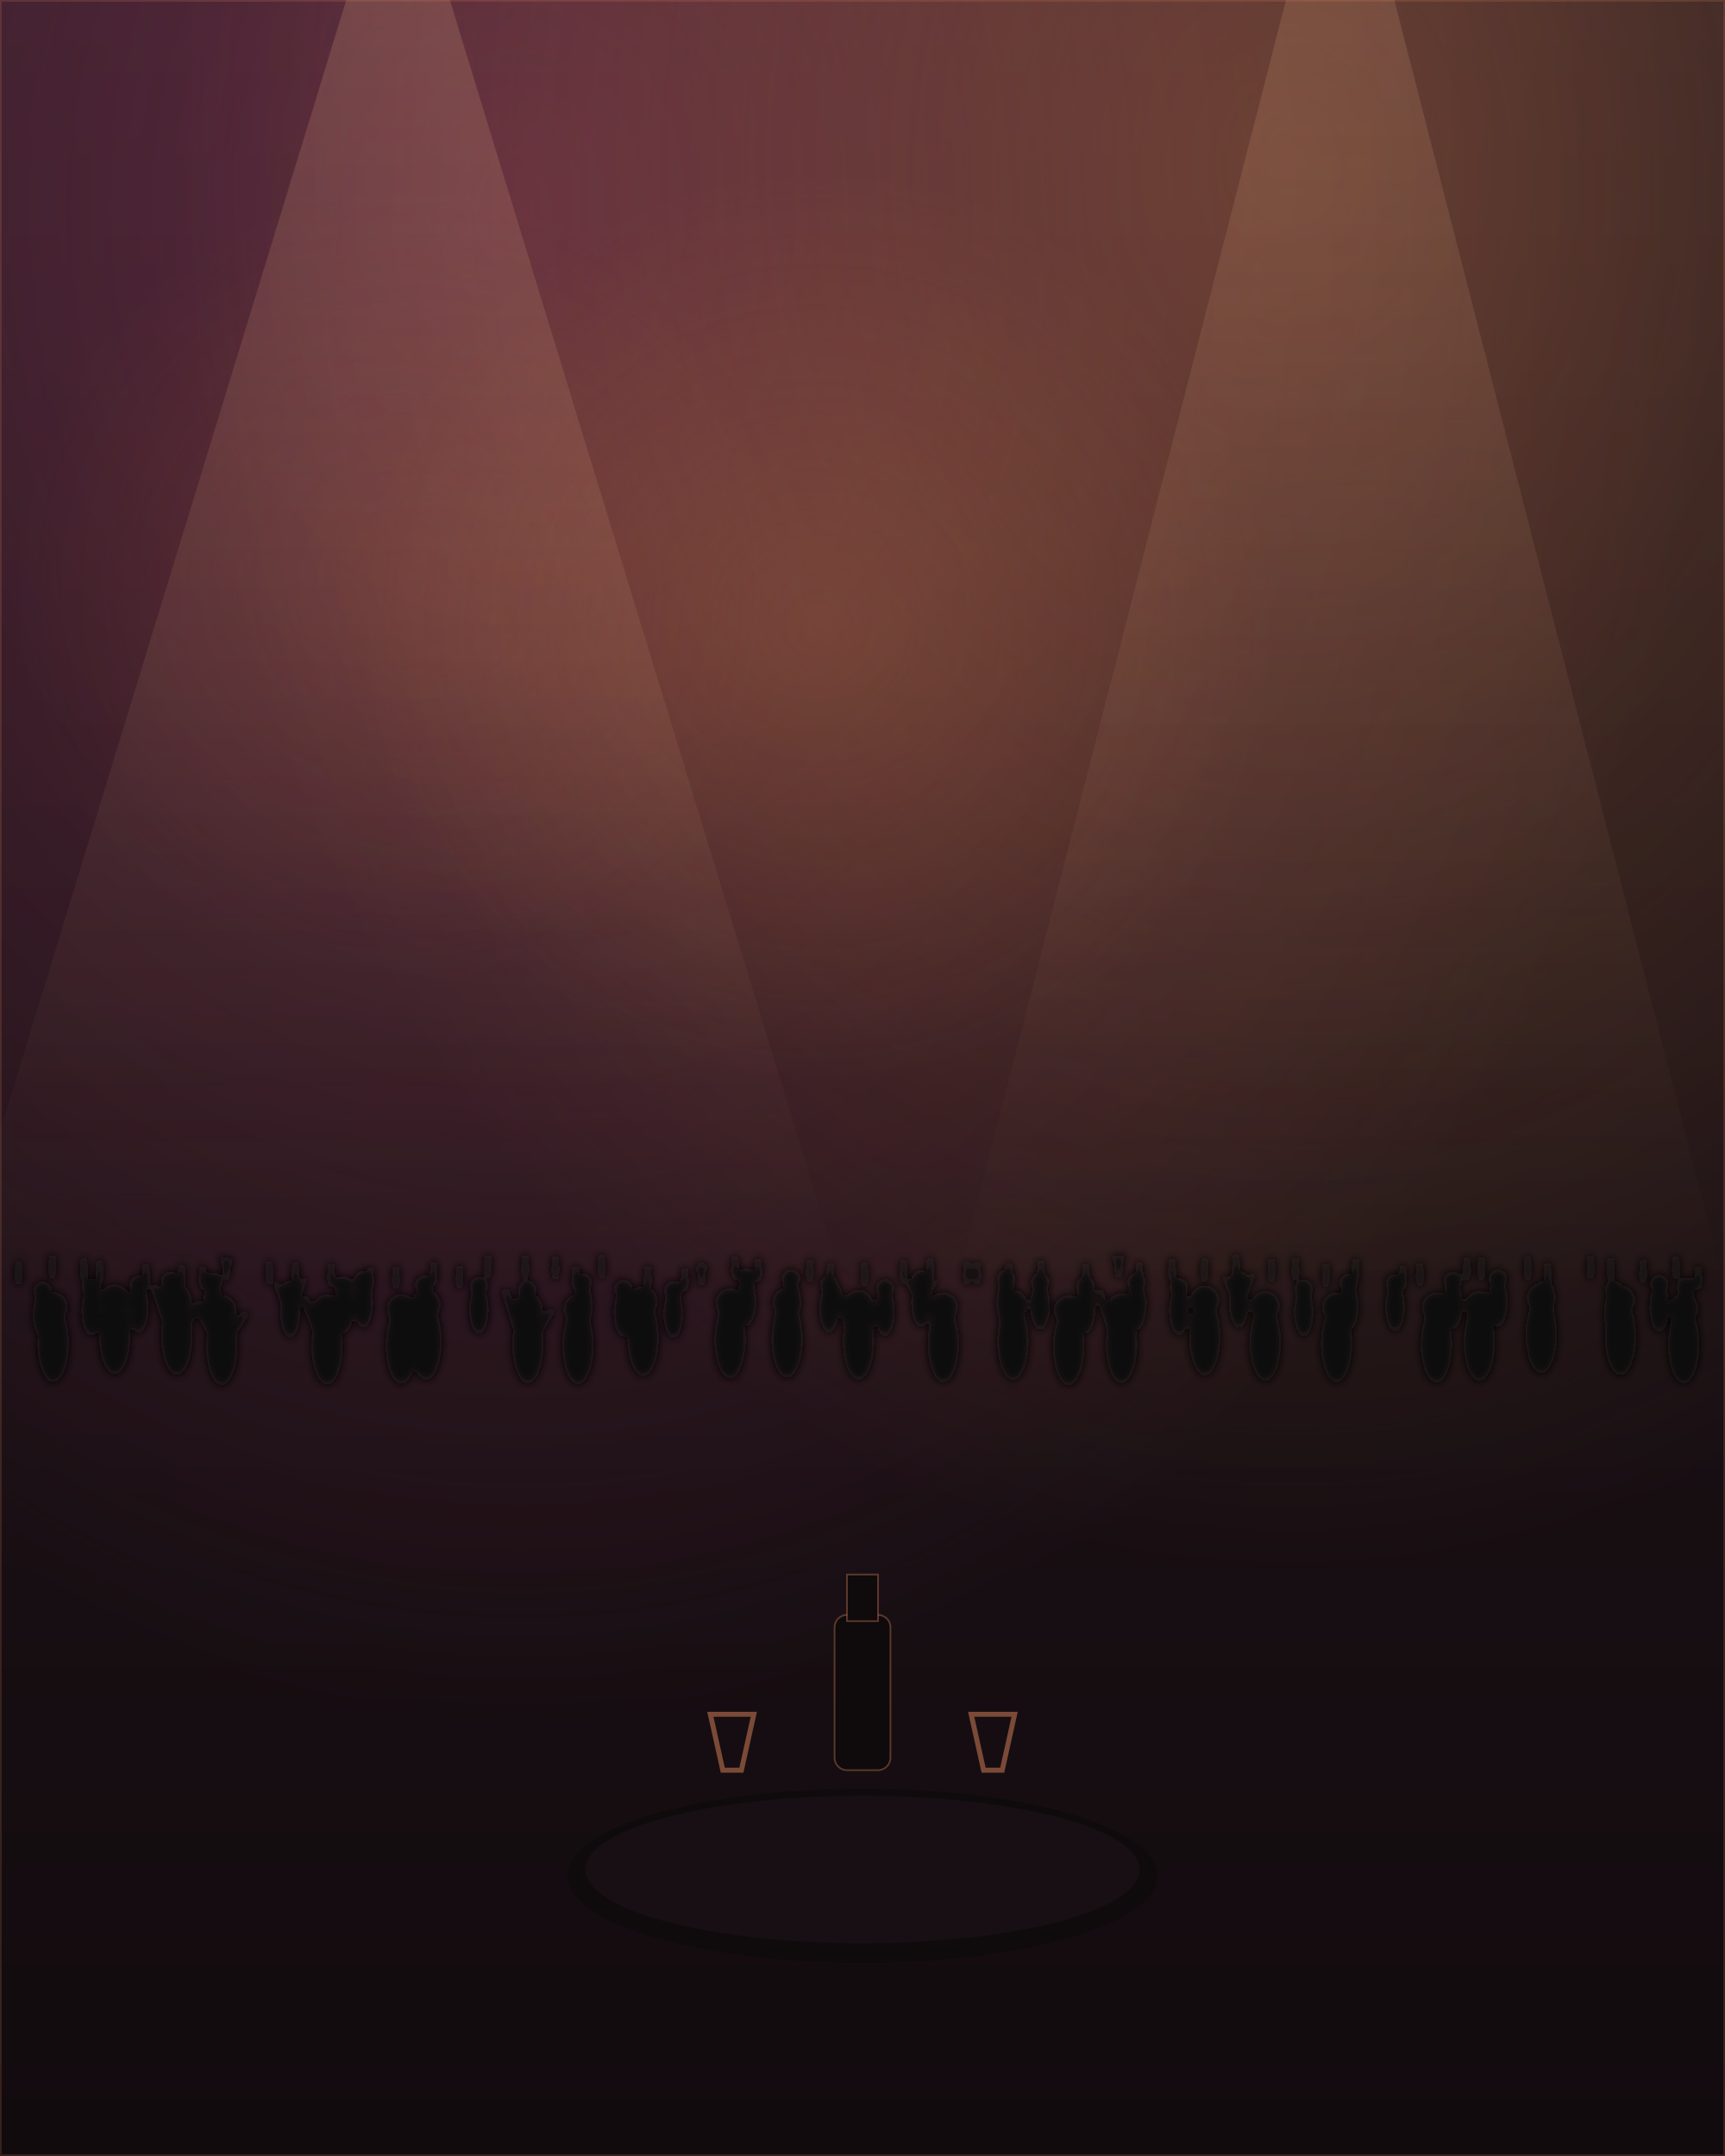
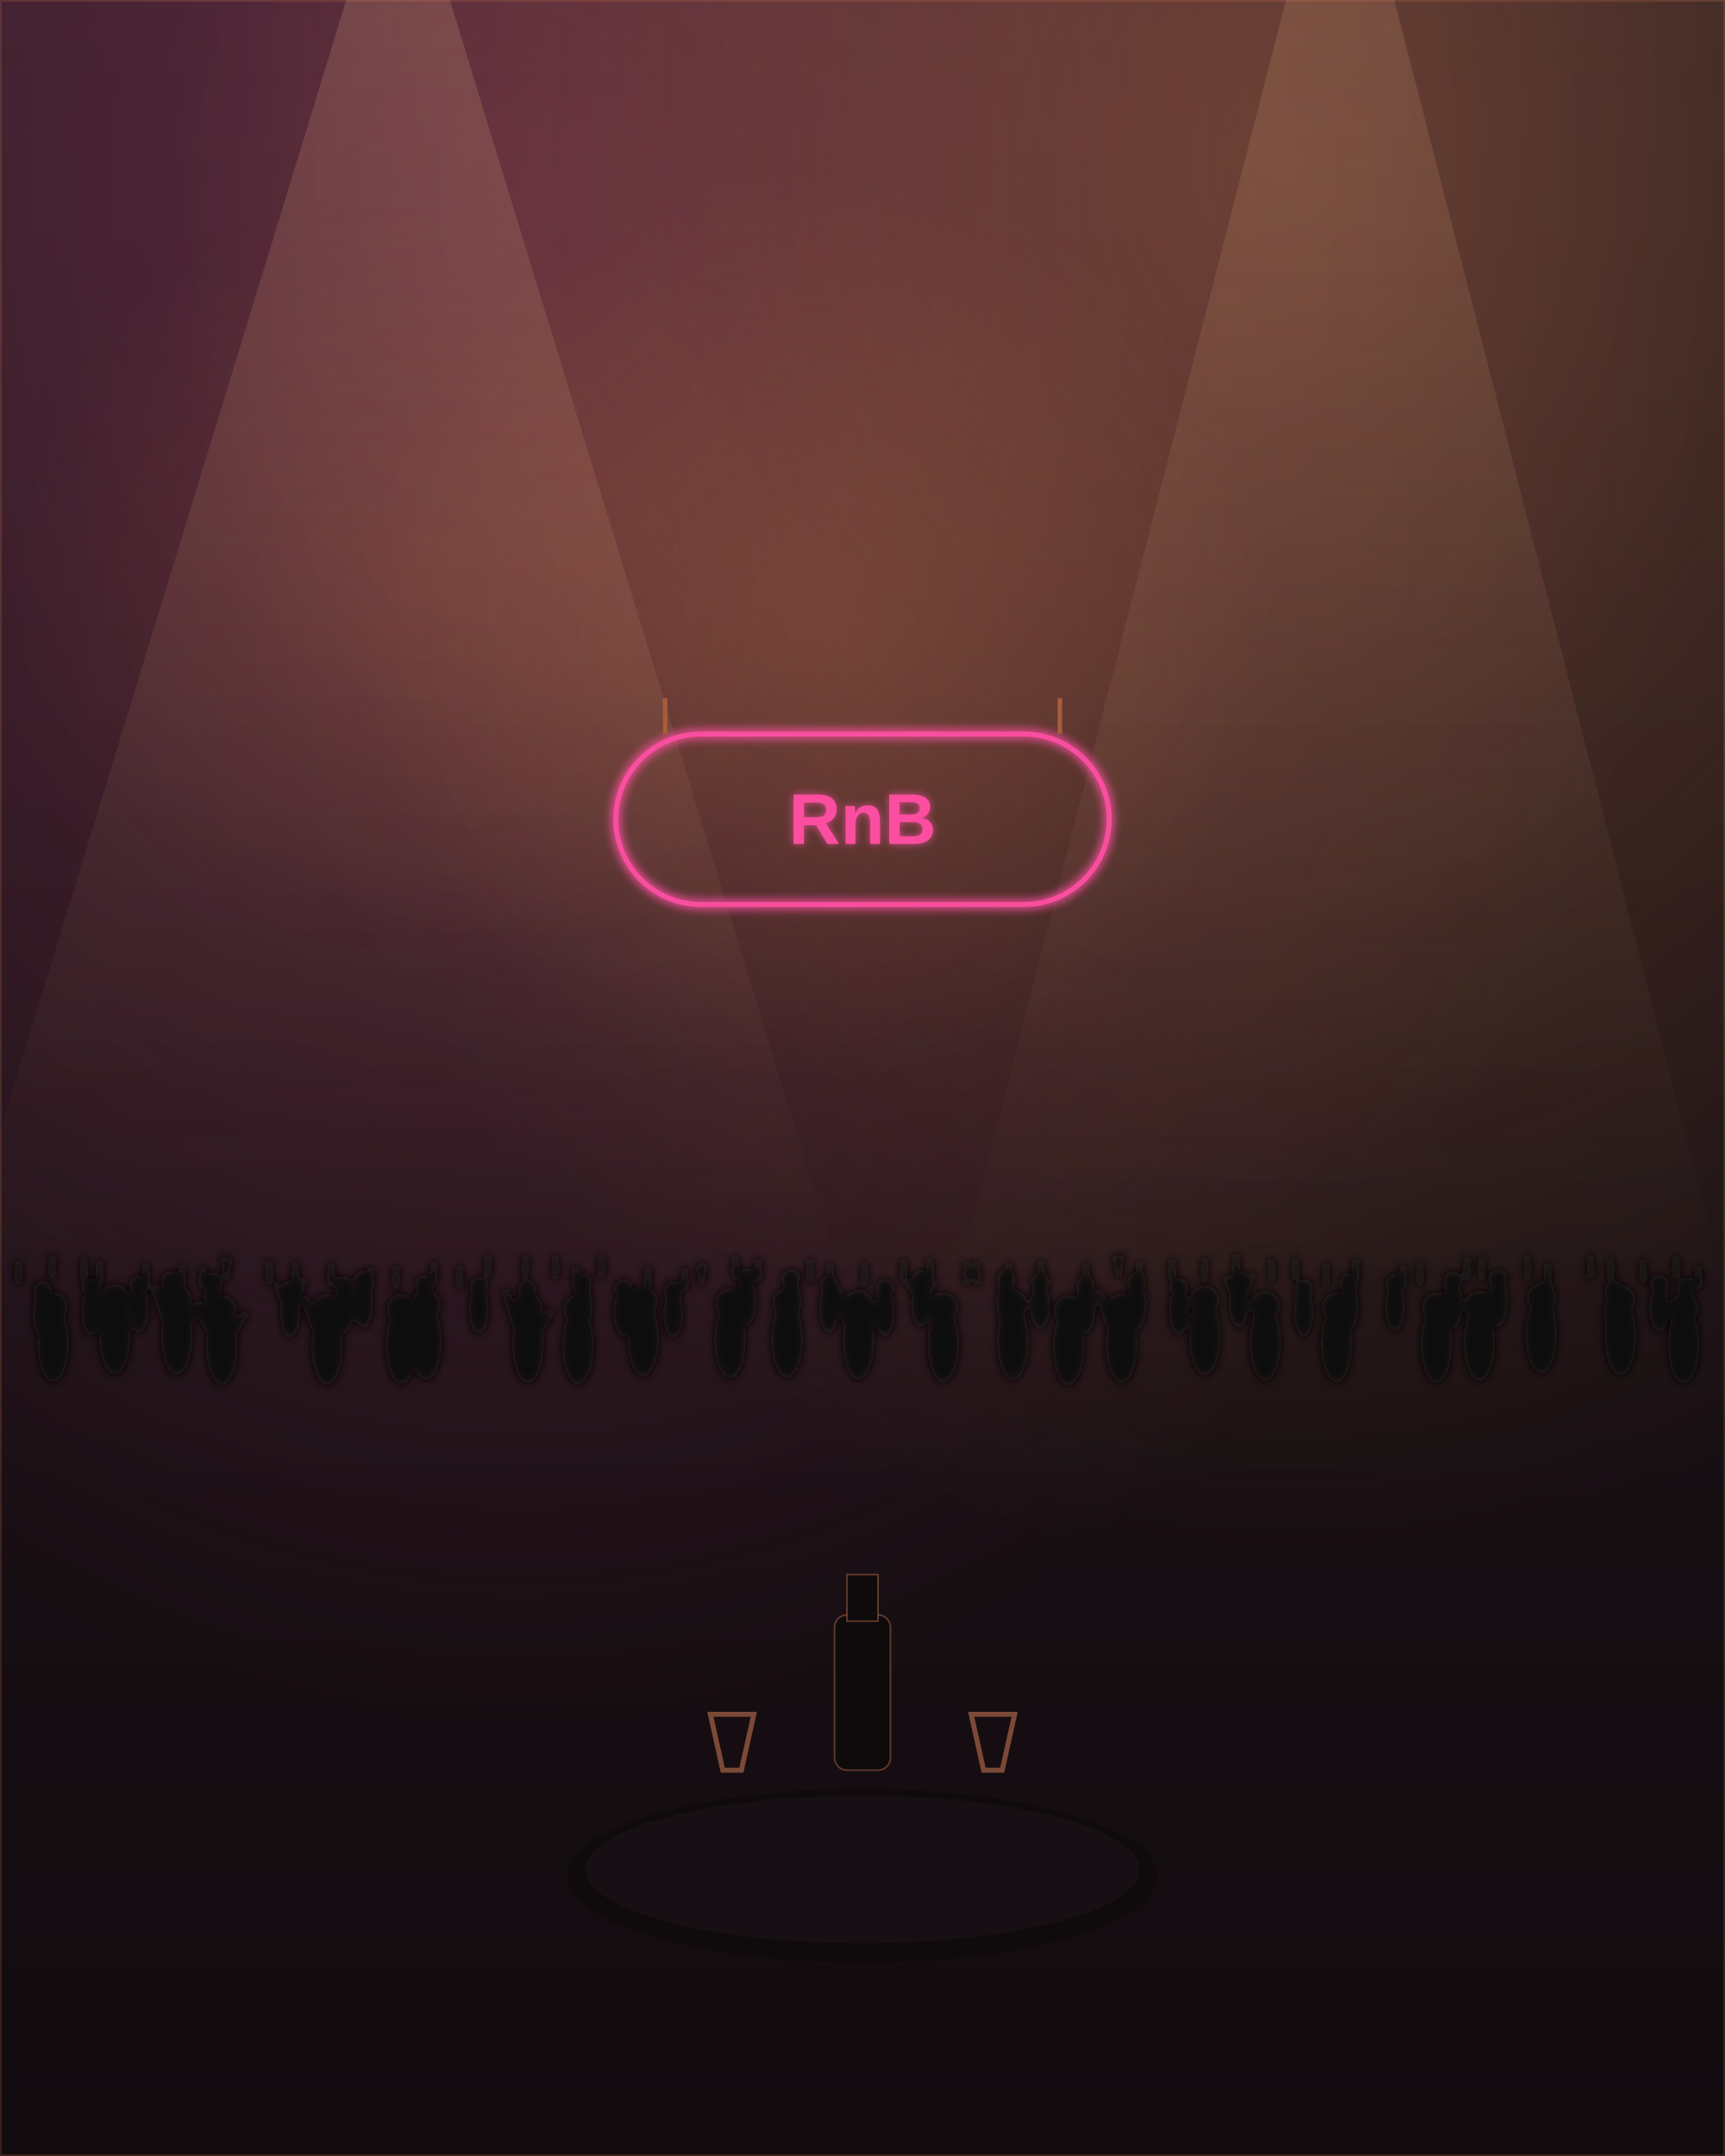
<svg xmlns="http://www.w3.org/2000/svg" viewBox="0 0 1000 1250" width="1000" height="1250">
  <defs>
    <filter id="soft">
      <feGaussianBlur stdDeviation="1.1" />
    </filter>
    <filter id="softer">
      <feGaussianBlur stdDeviation="2.4" />
    </filter>
    <radialGradient id="glowM" cx="30%" cy="10%" r="70%">
      <stop offset="0%" stop-color="#B54A6E" stop-opacity="0.4" />
      <stop offset="100%" stop-color="#B54A6E" stop-opacity="0" />
    </radialGradient>
    <radialGradient id="glowC" cx="75%" cy="8%" r="65%">
      <stop offset="0%" stop-color="#D98B4A" stop-opacity="0.32" />
      <stop offset="100%" stop-color="#D98B4A" stop-opacity="0" />
    </radialGradient>
    <linearGradient id="bg" x1="0%" y1="0%" x2="0%" y2="100%">
      <stop offset="0%" stop-color="#241720" />
      <stop offset="45%" stop-color="#1B1116" />
      <stop offset="100%" stop-color="#120B0E" />
    </linearGradient>
  </defs>
  <rect width="1000" height="1250" fill="url(#bg)" />
  <rect width="1000" height="1250" fill="url(#glowM)" />
  <rect width="1000" height="1250" fill="url(#glowC)" />
  <defs>
    <radialGradient id="haze0237" cx="50%" cy="50%" r="50%">
      <stop offset="0%" stop-color="#A85C38" stop-opacity="0.22" />
      <stop offset="100%" stop-color="#A85C38" stop-opacity="0" />
    </radialGradient>
  </defs>
  <circle cx="238.0" cy="340.1" r="231.8" fill="url(#haze0237)" />
  <defs>
    <radialGradient id="haze1474" cx="50%" cy="50%" r="50%">
      <stop offset="0%" stop-color="#D98B4A" stop-opacity="0.22" />
      <stop offset="100%" stop-color="#D98B4A" stop-opacity="0" />
    </radialGradient>
  </defs>
  <circle cx="474.1" cy="363.0" r="264.8" fill="url(#haze1474)" />
  <defs>
    <linearGradient id="beam0230" x1="0" y1="0" x2="0" y2="1">
      <stop offset="0%" stop-color="#F3B98C" stop-opacity="0.19" />
      <stop offset="100%" stop-color="#F3B98C" stop-opacity="0" />
    </linearGradient>
  </defs>
  <polygon points="209.9,-30 251.6,-30 490.3,750.0 -28.8,750.0" fill="url(#beam0230)" />
  <defs>
    <linearGradient id="beam1776" x1="0" y1="0" x2="0" y2="1">
      <stop offset="0%" stop-color="#F3B98C" stop-opacity="0.16" />
      <stop offset="100%" stop-color="#F3B98C" stop-opacity="0" />
    </linearGradient>
  </defs>
  <polygon points="753.2,-30 800.6,-30 1000.8,750.0 553.0,750.0" fill="url(#beam1776)" />
+   <g filter="url(#softer)" opacity="0.75">
+     <rect x="357.0" y="425.6" width="286.0" height="98.8" rx="49.4" fill="none" stroke="#FF4FA3" stroke-width="6.5" />
+     <text x="500.0" y="489.3" text-anchor="middle" font-family="Arial Black, Arial, sans-serif" font-weight="900" font-size="41.6" fill="#FF4FA3">RnB</text>
+   </g>
+   <rect x="357.0" y="425.6" width="286.0" height="98.8" rx="49.4" fill="none" stroke="#FF4FA3" stroke-opacity="0.9" stroke-width="2.9" />
+   <text x="500.0" y="489.3" text-anchor="middle" font-family="Arial Black, Arial, sans-serif" font-weight="900" font-size="41.6" fill="#FF4FA3" fill-opacity="0.95">RnB</text>
+   <line x1="385.6" y1="425.6" x2="385.6" y2="404.8" stroke="#A85C38" stroke-width="2.6" />
+   <line x1="614.4" y1="425.6" x2="614.4" y2="404.8" stroke="#A85C38" stroke-width="2.6" />
  <g filter="url(#softer)">
    <ellipse cx="10.8" cy="739.2" rx="2.4" ry="6.0" fill="#0F0A0C" />
    <circle cx="10.8" cy="733.5" r="2.3" fill="#0F0A0C" />
    <ellipse cx="30.3" cy="735.5" rx="2.4" ry="6.0" fill="#0F0A0C" />
    <circle cx="30.3" cy="729.8" r="2.3" fill="#0F0A0C" />
    <ellipse cx="48.7" cy="737.4" rx="2.4" ry="6.0" fill="#0F0A0C" />
    <circle cx="48.7" cy="731.7" r="2.3" fill="#0F0A0C" />
    <ellipse cx="57.7" cy="738.8" rx="2.4" ry="6.0" fill="#0F0A0C" />
    <circle cx="57.7" cy="733.1" r="2.3" fill="#0F0A0C" />
    <ellipse cx="84.6" cy="740.7" rx="2.4" ry="6.0" fill="#0F0A0C" />
    <circle cx="84.6" cy="735.0" r="2.3" fill="#0F0A0C" />
    <ellipse cx="105.4" cy="741.4" rx="2.4" ry="6.0" fill="#0F0A0C" />
    <circle cx="105.4" cy="735.7" r="2.3" fill="#0F0A0C" />
    <ellipse cx="117.5" cy="742.0" rx="2.4" ry="6.0" fill="#0F0A0C" />
    <circle cx="117.5" cy="736.3" r="2.3" fill="#0F0A0C" />
    <ellipse cx="131.2" cy="736.7" rx="2.4" ry="6.0" fill="#0F0A0C" />
    <circle cx="131.2" cy="731.0" r="2.3" fill="#0F0A0C" />
    <line x1="129.8" y1="734.9" x2="127.8" y2="728.6" stroke="#0F0A0C" stroke-width="1.6" stroke-linecap="round" />
    <line x1="132.7" y1="734.9" x2="134.6" y2="730.5" stroke="#0F0A0C" stroke-width="1.6" stroke-linecap="round" />
    <ellipse cx="156.2" cy="739.1" rx="2.4" ry="6.0" fill="#0F0A0C" />
    <circle cx="156.2" cy="733.3" r="2.3" fill="#0F0A0C" />
    <ellipse cx="171.3" cy="739.7" rx="2.4" ry="6.0" fill="#0F0A0C" />
    <circle cx="171.3" cy="734.0" r="2.3" fill="#0F0A0C" />
    <ellipse cx="192.0" cy="740.4" rx="2.4" ry="6.0" fill="#0F0A0C" />
    <circle cx="192.0" cy="734.7" r="2.3" fill="#0F0A0C" />
    <ellipse cx="214.6" cy="742.9" rx="2.4" ry="6.0" fill="#0F0A0C" />
    <circle cx="214.6" cy="737.2" r="2.3" fill="#0F0A0C" />
    <ellipse cx="229.5" cy="741.9" rx="2.4" ry="6.0" fill="#0F0A0C" />
    <circle cx="229.5" cy="736.2" r="2.3" fill="#0F0A0C" />
    <ellipse cx="251.4" cy="739.5" rx="2.4" ry="6.0" fill="#0F0A0C" />
    <circle cx="251.4" cy="733.8" r="2.3" fill="#0F0A0C" />
    <ellipse cx="266.4" cy="741.6" rx="2.4" ry="6.0" fill="#0F0A0C" />
    <circle cx="266.4" cy="735.9" r="2.3" fill="#0F0A0C" />
    <ellipse cx="282.8" cy="735.5" rx="2.4" ry="6.0" fill="#0F0A0C" />
    <circle cx="282.8" cy="729.8" r="2.3" fill="#0F0A0C" />
    <ellipse cx="304.5" cy="735.7" rx="2.4" ry="6.0" fill="#0F0A0C" />
    <circle cx="304.5" cy="730.0" r="2.3" fill="#0F0A0C" />
    <ellipse cx="322.0" cy="736.2" rx="2.4" ry="6.0" fill="#0F0A0C" />
    <circle cx="322.0" cy="730.5" r="2.3" fill="#0F0A0C" />
    <ellipse cx="333.7" cy="742.0" rx="2.4" ry="6.0" fill="#0F0A0C" />
    <circle cx="333.7" cy="736.3" r="2.3" fill="#0F0A0C" />
    <ellipse cx="348.7" cy="735.4" rx="2.4" ry="6.0" fill="#0F0A0C" />
    <circle cx="348.7" cy="729.6" r="2.3" fill="#0F0A0C" />
    <ellipse cx="375.5" cy="742.0" rx="2.4" ry="6.0" fill="#0F0A0C" />
    <circle cx="375.5" cy="736.3" r="2.3" fill="#0F0A0C" />
    <ellipse cx="397.0" cy="743.0" rx="2.4" ry="6.0" fill="#0F0A0C" />
    <circle cx="397.0" cy="737.3" r="2.3" fill="#0F0A0C" />
    <ellipse cx="406.7" cy="739.8" rx="2.4" ry="6.0" fill="#0F0A0C" />
    <circle cx="406.7" cy="734.1" r="2.3" fill="#0F0A0C" />
    <line x1="405.2" y1="737.9" x2="403.3" y2="735.0" stroke="#0F0A0C" stroke-width="1.6" stroke-linecap="round" />
    <line x1="408.1" y1="737.9" x2="410.1" y2="734.4" stroke="#0F0A0C" stroke-width="1.6" stroke-linecap="round" />
    <ellipse cx="426.1" cy="736.2" rx="2.4" ry="6.0" fill="#0F0A0C" />
    <circle cx="426.1" cy="730.5" r="2.3" fill="#0F0A0C" />
    <ellipse cx="439.6" cy="737.5" rx="2.4" ry="6.0" fill="#0F0A0C" />
    <circle cx="439.6" cy="731.8" r="2.3" fill="#0F0A0C" />
    <ellipse cx="469.5" cy="738.0" rx="2.4" ry="6.0" fill="#0F0A0C" />
    <circle cx="469.5" cy="732.3" r="2.3" fill="#0F0A0C" />
    <ellipse cx="481.3" cy="740.1" rx="2.4" ry="6.0" fill="#0F0A0C" />
    <circle cx="481.3" cy="734.4" r="2.3" fill="#0F0A0C" />
    <ellipse cx="501.2" cy="740.0" rx="2.4" ry="6.0" fill="#0F0A0C" />
    <circle cx="501.2" cy="734.2" r="2.3" fill="#0F0A0C" />
    <ellipse cx="523.8" cy="738.4" rx="2.4" ry="6.0" fill="#0F0A0C" />
    <circle cx="523.8" cy="732.7" r="2.3" fill="#0F0A0C" />
    <ellipse cx="539.2" cy="737.4" rx="2.4" ry="6.0" fill="#0F0A0C" />
    <circle cx="539.2" cy="731.7" r="2.3" fill="#0F0A0C" />
    <ellipse cx="560.6" cy="739.4" rx="2.4" ry="6.0" fill="#0F0A0C" />
    <circle cx="560.6" cy="733.7" r="2.3" fill="#0F0A0C" />
    <ellipse cx="566.5" cy="739.6" rx="2.4" ry="6.0" fill="#0F0A0C" />
    <circle cx="566.5" cy="733.9" r="2.3" fill="#0F0A0C" />
    <ellipse cx="584.8" cy="740.1" rx="2.4" ry="6.0" fill="#0F0A0C" />
    <circle cx="584.8" cy="734.3" r="2.3" fill="#0F0A0C" />
    <ellipse cx="603.5" cy="738.7" rx="2.4" ry="6.0" fill="#0F0A0C" />
    <circle cx="603.5" cy="733.0" r="2.3" fill="#0F0A0C" />
    <ellipse cx="629.6" cy="740.6" rx="2.4" ry="6.0" fill="#0F0A0C" />
    <circle cx="629.6" cy="734.9" r="2.3" fill="#0F0A0C" />
    <ellipse cx="648.5" cy="735.5" rx="2.4" ry="6.0" fill="#0F0A0C" />
    <circle cx="648.5" cy="729.8" r="2.3" fill="#0F0A0C" />
    <line x1="647.0" y1="733.6" x2="645.1" y2="728.3" stroke="#0F0A0C" stroke-width="1.6" stroke-linecap="round" />
    <line x1="649.9" y1="733.6" x2="651.9" y2="727.3" stroke="#0F0A0C" stroke-width="1.6" stroke-linecap="round" />
    <ellipse cx="660.5" cy="739.7" rx="2.4" ry="6.0" fill="#0F0A0C" />
    <circle cx="660.5" cy="734.0" r="2.3" fill="#0F0A0C" />
    <ellipse cx="679.5" cy="737.5" rx="2.4" ry="6.0" fill="#0F0A0C" />
    <circle cx="679.5" cy="731.8" r="2.3" fill="#0F0A0C" />
    <ellipse cx="698.3" cy="737.4" rx="2.4" ry="6.0" fill="#0F0A0C" />
    <circle cx="698.3" cy="731.7" r="2.3" fill="#0F0A0C" />
    <ellipse cx="716.6" cy="735.2" rx="2.4" ry="6.0" fill="#0F0A0C" />
    <circle cx="716.6" cy="729.5" r="2.3" fill="#0F0A0C" />
    <ellipse cx="737.2" cy="737.5" rx="2.4" ry="6.0" fill="#0F0A0C" />
    <circle cx="737.2" cy="731.8" r="2.3" fill="#0F0A0C" />
    <ellipse cx="751.0" cy="736.9" rx="2.4" ry="6.0" fill="#0F0A0C" />
    <circle cx="751.0" cy="731.2" r="2.3" fill="#0F0A0C" />
    <ellipse cx="768.7" cy="740.6" rx="2.4" ry="6.0" fill="#0F0A0C" />
    <circle cx="768.7" cy="734.9" r="2.3" fill="#0F0A0C" />
    <ellipse cx="785.8" cy="737.7" rx="2.4" ry="6.0" fill="#0F0A0C" />
    <circle cx="785.8" cy="731.9" r="2.3" fill="#0F0A0C" />
    <ellipse cx="813.3" cy="741.8" rx="2.4" ry="6.0" fill="#0F0A0C" />
    <circle cx="813.3" cy="736.1" r="2.3" fill="#0F0A0C" />
    <ellipse cx="823.1" cy="740.2" rx="2.4" ry="6.0" fill="#0F0A0C" />
    <circle cx="823.1" cy="734.5" r="2.3" fill="#0F0A0C" />
    <ellipse cx="850.4" cy="736.8" rx="2.4" ry="6.0" fill="#0F0A0C" />
    <circle cx="850.4" cy="731.1" r="2.3" fill="#0F0A0C" />
    <ellipse cx="858.8" cy="736.5" rx="2.4" ry="6.0" fill="#0F0A0C" />
    <circle cx="858.8" cy="730.8" r="2.3" fill="#0F0A0C" />
    <ellipse cx="885.7" cy="736.5" rx="2.4" ry="6.0" fill="#0F0A0C" />
    <circle cx="885.7" cy="730.7" r="2.3" fill="#0F0A0C" />
    <ellipse cx="897.2" cy="740.1" rx="2.4" ry="6.0" fill="#0F0A0C" />
    <circle cx="897.2" cy="734.4" r="2.3" fill="#0F0A0C" />
    <ellipse cx="922.1" cy="736.0" rx="2.4" ry="6.0" fill="#0F0A0C" />
    <circle cx="922.1" cy="730.3" r="2.3" fill="#0F0A0C" />
    <ellipse cx="933.7" cy="737.2" rx="2.4" ry="6.0" fill="#0F0A0C" />
    <circle cx="933.7" cy="731.4" r="2.3" fill="#0F0A0C" />
    <ellipse cx="952.6" cy="738.4" rx="2.4" ry="6.0" fill="#0F0A0C" />
    <circle cx="952.6" cy="732.6" r="2.3" fill="#0F0A0C" />
    <ellipse cx="971.6" cy="736.2" rx="2.4" ry="6.0" fill="#0F0A0C" />
    <circle cx="971.6" cy="730.5" r="2.3" fill="#0F0A0C" />
    <ellipse cx="984.6" cy="742.0" rx="2.4" ry="6.0" fill="#0F0A0C" />
    <circle cx="984.6" cy="736.3" r="2.3" fill="#0F0A0C" />
    <ellipse cx="24.7" cy="761.9" rx="5.7" ry="14.2" fill="#0F0A0C" />
    <circle cx="24.7" cy="748.4" r="5.4" fill="#0F0A0C" />
    <ellipse cx="52.9" cy="760.3" rx="5.7" ry="14.2" fill="#0F0A0C" />
    <circle cx="52.9" cy="746.7" r="5.4" fill="#0F0A0C" />
    <ellipse cx="80.5" cy="758.5" rx="5.7" ry="14.2" fill="#0F0A0C" />
    <circle cx="80.5" cy="744.9" r="5.4" fill="#0F0A0C" />
    <ellipse cx="98.6" cy="756.1" rx="5.7" ry="14.2" fill="#0F0A0C" />
    <circle cx="98.6" cy="742.6" r="5.4" fill="#0F0A0C" />
    <ellipse cx="123.5" cy="756.6" rx="5.7" ry="14.2" fill="#0F0A0C" />
    <circle cx="123.5" cy="743.1" r="5.4" fill="#0F0A0C" />
    <ellipse cx="168.2" cy="761.5" rx="5.7" ry="14.2" fill="#0F0A0C" />
    <circle cx="168.2" cy="748.0" r="5.4" fill="#0F0A0C" />
    <line x1="164.7" y1="757.1" x2="160.1" y2="744.5" stroke="#0F0A0C" stroke-width="3.0" stroke-linecap="round" />
    <line x1="171.6" y1="757.1" x2="176.2" y2="742.6" stroke="#0F0A0C" stroke-width="3.0" stroke-linecap="round" />
    <ellipse cx="199.3" cy="758.9" rx="5.7" ry="14.2" fill="#0F0A0C" />
    <circle cx="199.3" cy="745.4" r="5.4" fill="#0F0A0C" />
    <ellipse cx="210.6" cy="755.7" rx="5.7" ry="14.2" fill="#0F0A0C" />
    <circle cx="210.6" cy="742.2" r="5.4" fill="#0F0A0C" />
    <ellipse cx="245.9" cy="758.5" rx="5.7" ry="14.2" fill="#0F0A0C" />
    <circle cx="245.9" cy="745.0" r="5.4" fill="#0F0A0C" />
    <ellipse cx="277.6" cy="759.2" rx="5.7" ry="14.2" fill="#0F0A0C" />
    <circle cx="277.6" cy="745.7" r="5.4" fill="#0F0A0C" />
    <ellipse cx="305.6" cy="761.2" rx="5.7" ry="14.2" fill="#0F0A0C" />
    <circle cx="305.6" cy="747.7" r="5.4" fill="#0F0A0C" />
    <ellipse cx="337.8" cy="757.1" rx="5.7" ry="14.2" fill="#0F0A0C" />
    <circle cx="337.8" cy="743.6" r="5.4" fill="#0F0A0C" />
    <ellipse cx="361.4" cy="760.8" rx="5.7" ry="14.2" fill="#0F0A0C" />
    <circle cx="361.4" cy="747.3" r="5.4" fill="#0F0A0C" />
    <ellipse cx="390.3" cy="761.7" rx="5.7" ry="14.2" fill="#0F0A0C" />
    <circle cx="390.3" cy="748.2" r="5.4" fill="#0F0A0C" />
    <ellipse cx="432.8" cy="754.4" rx="5.7" ry="14.2" fill="#0F0A0C" />
    <circle cx="432.8" cy="740.8" r="5.4" fill="#0F0A0C" />
    <ellipse cx="458.5" cy="754.7" rx="5.7" ry="14.2" fill="#0F0A0C" />
    <circle cx="458.5" cy="741.2" r="5.4" fill="#0F0A0C" />
    <ellipse cx="480.6" cy="758.5" rx="5.7" ry="14.2" fill="#0F0A0C" />
    <circle cx="480.6" cy="745.0" r="5.4" fill="#0F0A0C" />
    <ellipse cx="513.1" cy="760.5" rx="5.7" ry="14.2" fill="#0F0A0C" />
    <circle cx="513.1" cy="747.0" r="5.4" fill="#0F0A0C" />
    <ellipse cx="533.9" cy="755.3" rx="5.7" ry="14.2" fill="#0F0A0C" />
    <circle cx="533.9" cy="741.8" r="5.4" fill="#0F0A0C" />
    <line x1="530.4" y1="750.9" x2="525.8" y2="743.1" stroke="#0F0A0C" stroke-width="3.0" stroke-linecap="round" />
    <line x1="537.3" y1="750.9" x2="541.9" y2="743.6" stroke="#0F0A0C" stroke-width="3.0" stroke-linecap="round" />
    <ellipse cx="583.3" cy="755.0" rx="5.7" ry="14.2" fill="#0F0A0C" />
    <circle cx="583.3" cy="741.5" r="5.4" fill="#0F0A0C" />
    <ellipse cx="603.0" cy="756.8" rx="5.7" ry="14.2" fill="#0F0A0C" />
    <circle cx="603.0" cy="743.3" r="5.4" fill="#0F0A0C" />
    <ellipse cx="629.3" cy="759.0" rx="5.7" ry="14.2" fill="#0F0A0C" />
    <circle cx="629.3" cy="745.5" r="5.4" fill="#0F0A0C" />
    <ellipse cx="658.9" cy="756.9" rx="5.7" ry="14.2" fill="#0F0A0C" />
    <circle cx="658.9" cy="743.4" r="5.4" fill="#0F0A0C" />
    <ellipse cx="683.4" cy="760.0" rx="5.7" ry="14.2" fill="#0F0A0C" />
    <circle cx="683.4" cy="746.5" r="5.4" fill="#0F0A0C" />
    <ellipse cx="718.1" cy="755.7" rx="5.7" ry="14.2" fill="#0F0A0C" />
    <circle cx="718.1" cy="742.2" r="5.4" fill="#0F0A0C" />
    <line x1="714.7" y1="751.3" x2="710.1" y2="741.4" stroke="#0F0A0C" stroke-width="3.0" stroke-linecap="round" />
    <line x1="721.6" y1="751.3" x2="726.2" y2="739.5" stroke="#0F0A0C" stroke-width="3.0" stroke-linecap="round" />
    <ellipse cx="755.8" cy="760.7" rx="5.7" ry="14.2" fill="#0F0A0C" />
    <circle cx="755.8" cy="747.2" r="5.4" fill="#0F0A0C" />
    <ellipse cx="781.9" cy="757.3" rx="5.7" ry="14.2" fill="#0F0A0C" />
    <circle cx="781.9" cy="743.8" r="5.4" fill="#0F0A0C" />
    <ellipse cx="808.7" cy="757.7" rx="5.7" ry="14.2" fill="#0F0A0C" />
    <circle cx="808.7" cy="744.1" r="5.4" fill="#0F0A0C" />
    <ellipse cx="842.2" cy="756.3" rx="5.7" ry="14.2" fill="#0F0A0C" />
    <circle cx="842.2" cy="742.7" r="5.4" fill="#0F0A0C" />
    <ellipse cx="868.4" cy="754.9" rx="5.7" ry="14.2" fill="#0F0A0C" />
    <circle cx="868.4" cy="741.4" r="5.4" fill="#0F0A0C" />
    <ellipse cx="895.5" cy="761.3" rx="5.7" ry="14.2" fill="#0F0A0C" />
    <circle cx="895.5" cy="747.8" r="5.4" fill="#0F0A0C" />
    <ellipse cx="935.5" cy="761.5" rx="5.7" ry="14.2" fill="#0F0A0C" />
    <circle cx="935.5" cy="748.0" r="5.4" fill="#0F0A0C" />
    <ellipse cx="961.9" cy="758.0" rx="5.7" ry="14.2" fill="#0F0A0C" />
    <circle cx="961.9" cy="744.5" r="5.4" fill="#0F0A0C" />
    <ellipse cx="977.5" cy="759.6" rx="5.7" ry="14.2" fill="#0F0A0C" />
    <circle cx="977.5" cy="746.1" r="5.4" fill="#0F0A0C" />
    <ellipse cx="30.8" cy="779.0" rx="9.1" ry="22.4" fill="#0F0A0C" />
    <circle cx="30.8" cy="757.6" r="8.5" fill="#0F0A0C" />
    <ellipse cx="66.5" cy="774.4" rx="9.1" ry="22.4" fill="#0F0A0C" />
    <circle cx="66.5" cy="753.1" r="8.5" fill="#0F0A0C" />
    <ellipse cx="102.5" cy="774.8" rx="9.1" ry="22.4" fill="#0F0A0C" />
    <circle cx="102.5" cy="753.4" r="8.5" fill="#0F0A0C" />
    <line x1="97.0" y1="767.8" x2="89.8" y2="746.9" stroke="#0F0A0C" stroke-width="4.8" stroke-linecap="round" />
    <line x1="107.9" y1="767.8" x2="115.1" y2="756.6" stroke="#0F0A0C" stroke-width="4.8" stroke-linecap="round" />
    <ellipse cx="128.6" cy="780.7" rx="9.1" ry="22.4" fill="#0F0A0C" />
    <circle cx="128.6" cy="759.3" r="8.5" fill="#0F0A0C" />
    <line x1="123.1" y1="773.7" x2="115.9" y2="760.7" stroke="#0F0A0C" stroke-width="4.8" stroke-linecap="round" />
    <line x1="134.0" y1="773.7" x2="141.3" y2="762.8" stroke="#0F0A0C" stroke-width="4.8" stroke-linecap="round" />
    <ellipse cx="189.6" cy="780.4" rx="9.1" ry="22.4" fill="#0F0A0C" />
    <circle cx="189.6" cy="759.0" r="8.5" fill="#0F0A0C" />
    <line x1="184.1" y1="773.4" x2="176.9" y2="753.8" stroke="#0F0A0C" stroke-width="4.8" stroke-linecap="round" />
    <line x1="195.0" y1="773.4" x2="202.2" y2="751.6" stroke="#0F0A0C" stroke-width="4.8" stroke-linecap="round" />
    <ellipse cx="232.7" cy="780.0" rx="9.1" ry="22.4" fill="#0F0A0C" />
    <circle cx="232.7" cy="758.7" r="8.5" fill="#0F0A0C" />
    <ellipse cx="247.0" cy="777.7" rx="9.1" ry="22.4" fill="#0F0A0C" />
    <circle cx="247.0" cy="756.4" r="8.5" fill="#0F0A0C" />
    <ellipse cx="306.0" cy="779.6" rx="9.1" ry="22.4" fill="#0F0A0C" />
    <circle cx="306.0" cy="758.3" r="8.5" fill="#0F0A0C" />
    <line x1="300.6" y1="772.7" x2="293.3" y2="749.6" stroke="#0F0A0C" stroke-width="4.8" stroke-linecap="round" />
    <line x1="311.5" y1="772.7" x2="318.7" y2="761.2" stroke="#0F0A0C" stroke-width="4.8" stroke-linecap="round" />
    <ellipse cx="335.1" cy="780.2" rx="9.1" ry="22.4" fill="#0F0A0C" />
    <circle cx="335.1" cy="758.9" r="8.5" fill="#0F0A0C" />
    <ellipse cx="372.8" cy="775.6" rx="9.1" ry="22.4" fill="#0F0A0C" />
    <circle cx="372.8" cy="754.3" r="8.5" fill="#0F0A0C" />
    <ellipse cx="423.2" cy="776.8" rx="9.1" ry="22.4" fill="#0F0A0C" />
    <circle cx="423.2" cy="755.4" r="8.5" fill="#0F0A0C" />
    <ellipse cx="456.3" cy="776.4" rx="9.1" ry="22.4" fill="#0F0A0C" />
    <circle cx="456.3" cy="755.1" r="8.5" fill="#0F0A0C" />
    <ellipse cx="497.7" cy="777.6" rx="9.1" ry="22.4" fill="#0F0A0C" />
    <circle cx="497.7" cy="756.3" r="8.5" fill="#0F0A0C" />
    <line x1="492.3" y1="770.7" x2="485.0" y2="747.1" stroke="#0F0A0C" stroke-width="4.8" stroke-linecap="round" />
    <line x1="503.1" y1="770.7" x2="510.4" y2="754.5" stroke="#0F0A0C" stroke-width="4.8" stroke-linecap="round" />
    <ellipse cx="546.9" cy="779.1" rx="9.1" ry="22.4" fill="#0F0A0C" />
    <circle cx="546.9" cy="757.8" r="8.5" fill="#0F0A0C" />
    <ellipse cx="587.2" cy="777.8" rx="9.1" ry="22.4" fill="#0F0A0C" />
    <circle cx="587.2" cy="756.4" r="8.5" fill="#0F0A0C" />
    <ellipse cx="619.5" cy="780.8" rx="9.1" ry="22.4" fill="#0F0A0C" />
    <circle cx="619.5" cy="759.5" r="8.5" fill="#0F0A0C" />
    <ellipse cx="650.2" cy="779.6" rx="9.1" ry="22.4" fill="#0F0A0C" />
    <circle cx="650.2" cy="758.3" r="8.5" fill="#0F0A0C" />
    <line x1="644.7" y1="772.7" x2="637.5" y2="749.8" stroke="#0F0A0C" stroke-width="4.8" stroke-linecap="round" />
    <line x1="655.6" y1="772.7" x2="662.9" y2="755.1" stroke="#0F0A0C" stroke-width="4.8" stroke-linecap="round" />
    <ellipse cx="698.4" cy="775.1" rx="9.1" ry="22.4" fill="#0F0A0C" />
    <circle cx="698.4" cy="753.8" r="8.5" fill="#0F0A0C" />
    <ellipse cx="733.5" cy="778.3" rx="9.1" ry="22.4" fill="#0F0A0C" />
    <circle cx="733.5" cy="757.0" r="8.5" fill="#0F0A0C" />
    <ellipse cx="774.8" cy="779.1" rx="9.1" ry="22.4" fill="#0F0A0C" />
    <circle cx="774.8" cy="757.8" r="8.5" fill="#0F0A0C" />
    <ellipse cx="832.7" cy="779.3" rx="9.1" ry="22.4" fill="#0F0A0C" />
    <circle cx="832.7" cy="757.9" r="8.5" fill="#0F0A0C" />
    <ellipse cx="857.6" cy="778.3" rx="9.1" ry="22.4" fill="#0F0A0C" />
    <circle cx="857.6" cy="757.0" r="8.5" fill="#0F0A0C" />
    <ellipse cx="893.5" cy="773.8" rx="9.1" ry="22.4" fill="#0F0A0C" />
    <circle cx="893.5" cy="752.5" r="8.5" fill="#0F0A0C" />
    <ellipse cx="939.4" cy="775.0" rx="9.1" ry="22.4" fill="#0F0A0C" />
    <circle cx="939.4" cy="753.7" r="8.5" fill="#0F0A0C" />
    <ellipse cx="976.1" cy="779.8" rx="9.1" ry="22.4" fill="#0F0A0C" />
    <circle cx="976.1" cy="758.5" r="8.5" fill="#0F0A0C" />
  </g>
  <ellipse cx="500.0" cy="1087.5" rx="171.0" ry="50.4" fill="#0F0A0C" />
  <ellipse cx="500.0" cy="1083.9" rx="160.7" ry="42.8" fill="#241720" fill-opacity="0.4" />
  <rect x="483.8" y="936.3" width="32.4" height="90.0" rx="7.2" fill="#0F0A0C" stroke="#E2895E" stroke-opacity="0.35" />
  <rect x="491.0" y="912.9" width="18.0" height="27.0" fill="#0F0A0C" stroke="#E2895E" stroke-opacity="0.35" />
  <path d="M411.8,993.9 L437.0,993.9 L429.8,1026.3 L419.0,1026.3 Z" fill="none" stroke="#E2895E" stroke-opacity="0.5" stroke-width="2.9" />
  <path d="M563.0,993.9 L588.2,993.9 L581.0,1026.3 L570.2,1026.3 Z" fill="none" stroke="#E2895E" stroke-opacity="0.5" stroke-width="2.9" />
  <rect x="0.5" y="0.5" width="999" height="1249" fill="none" stroke="#E2895E" stroke-opacity="0.18" />
</svg>
